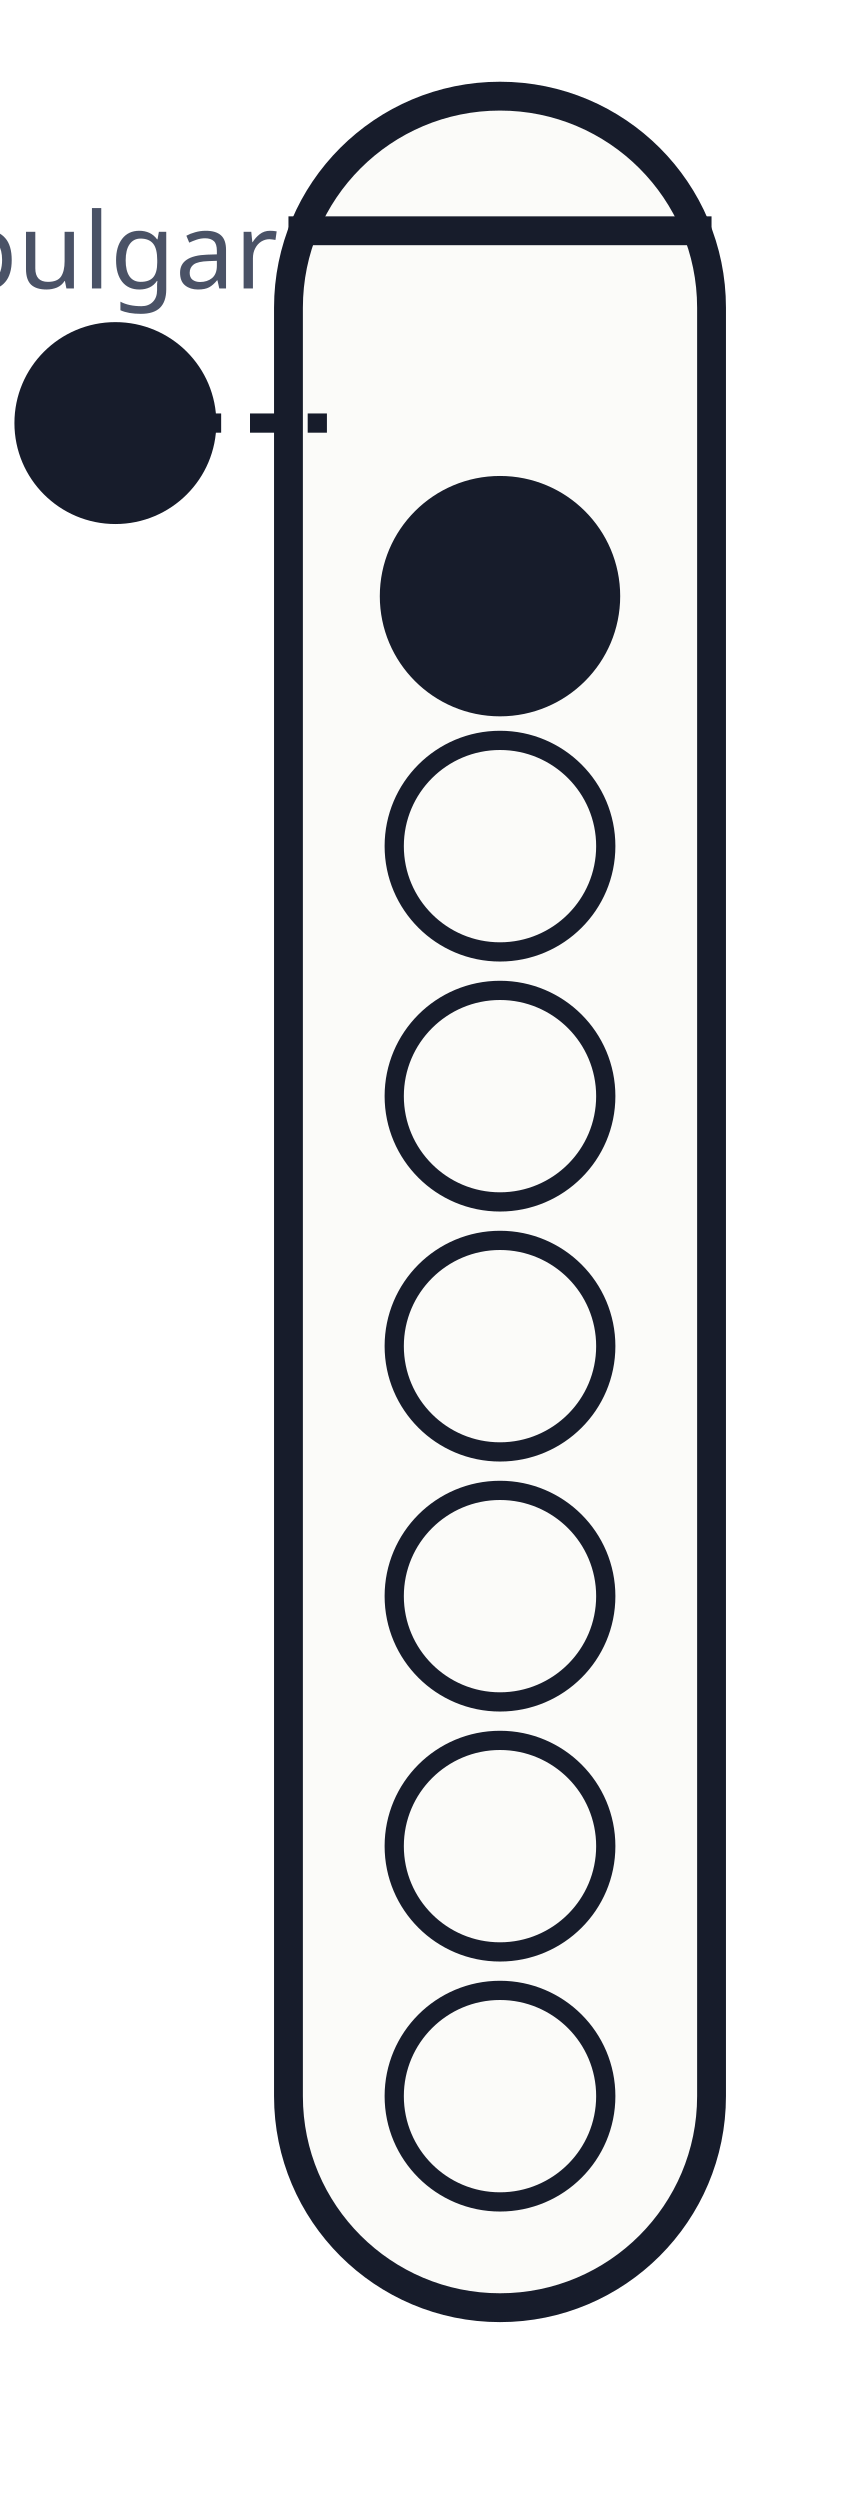
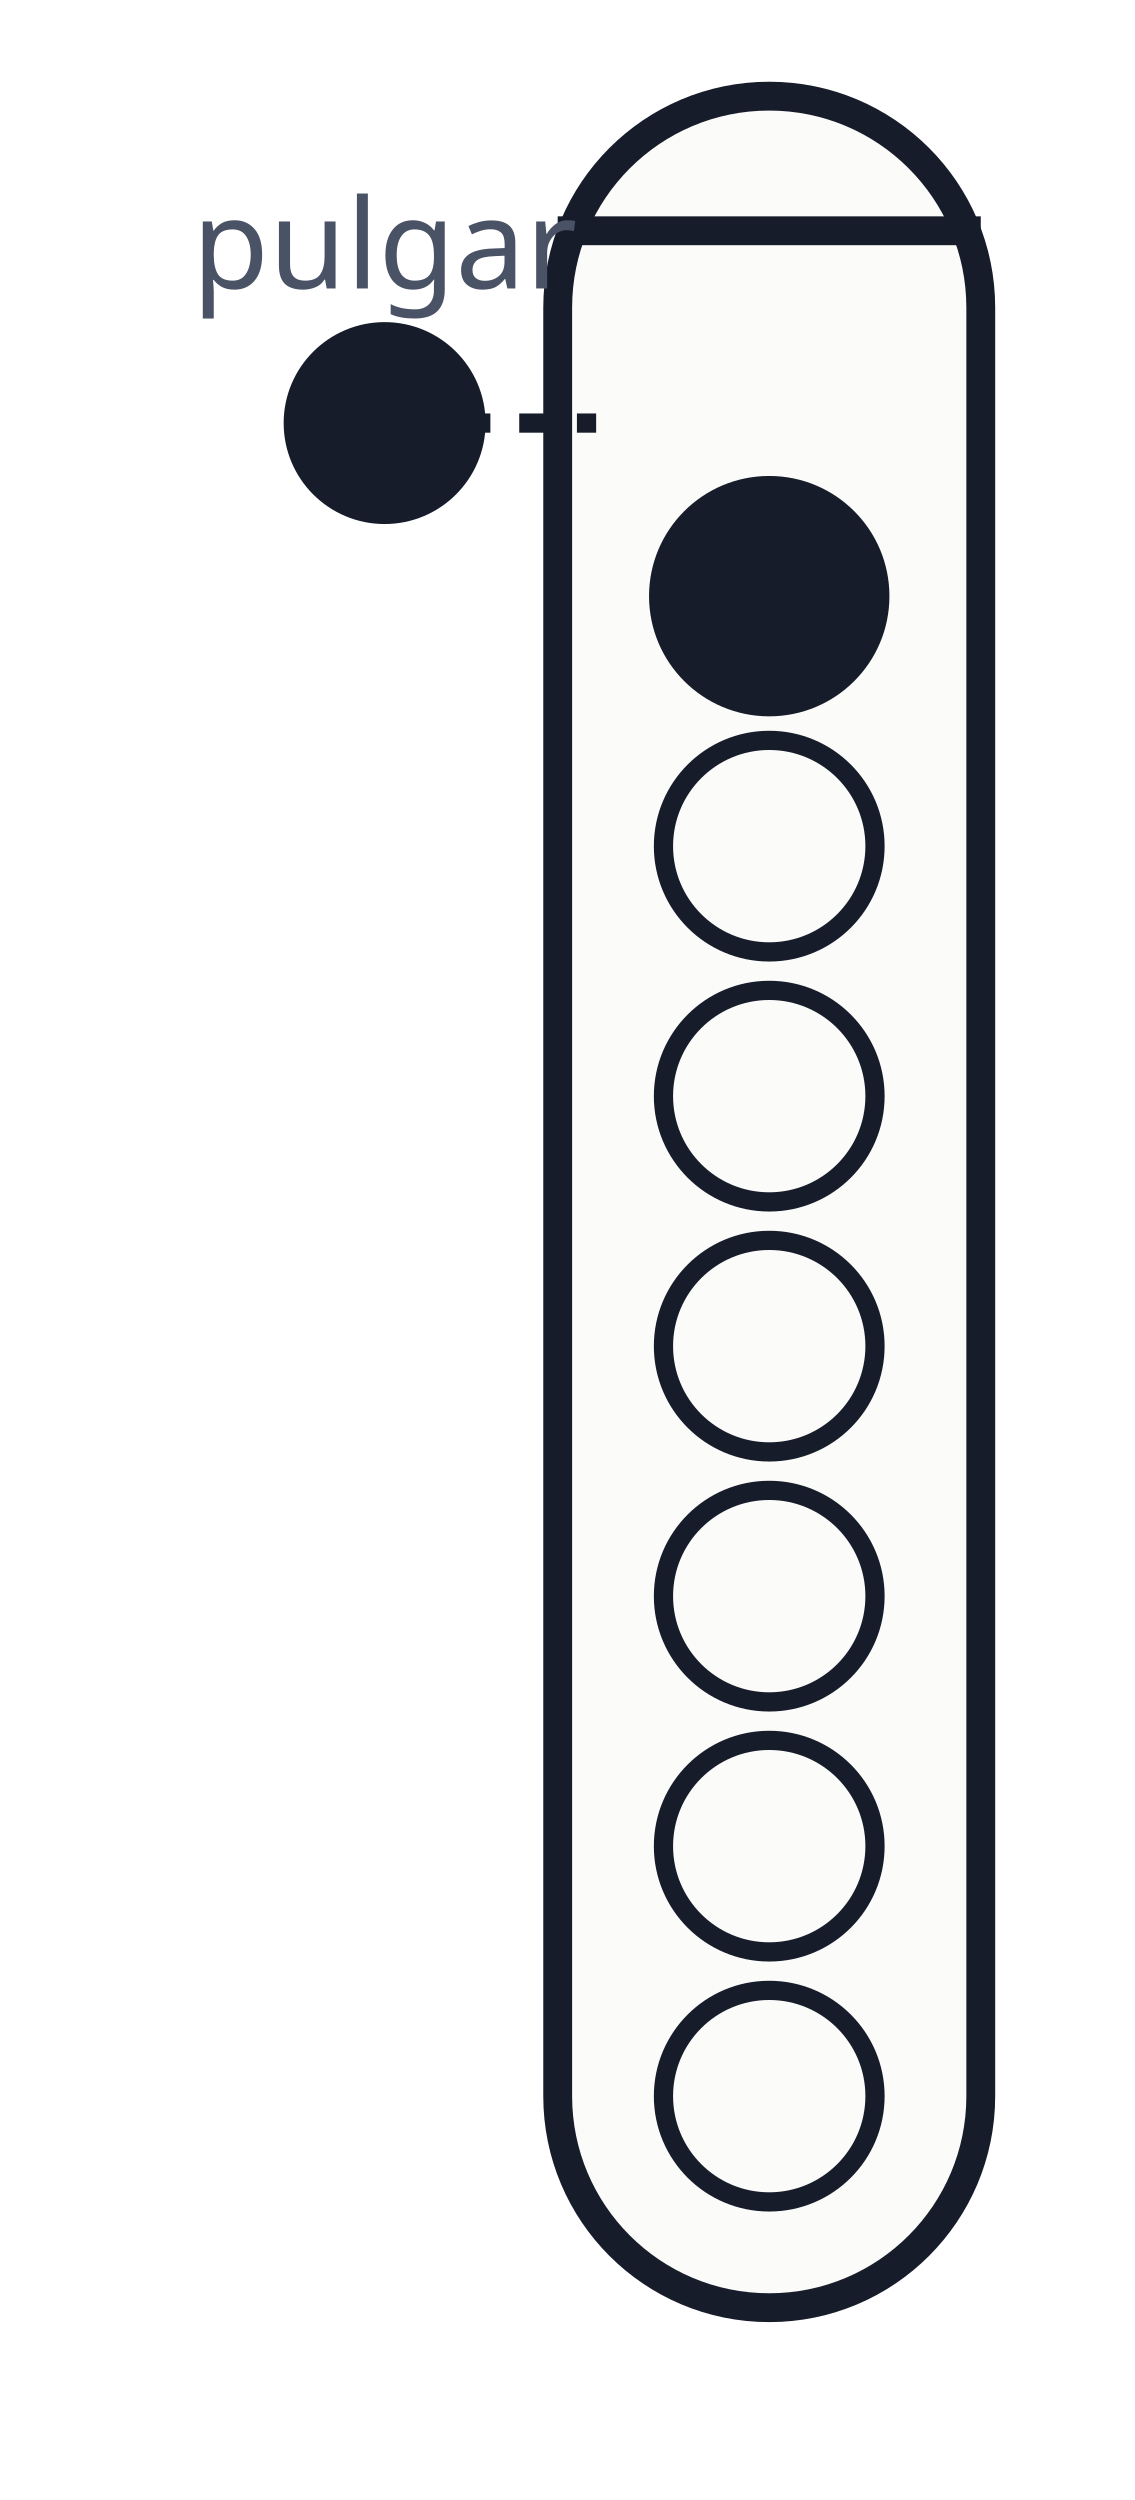
- <svg xmlns="http://www.w3.org/2000/svg" viewBox="0 0 90 260" role="img" aria-label="Digitación de si en flauta dulce soprano">
+ <svg xmlns="http://www.w3.org/2000/svg" viewBox="-28 0 118 260" role="img" aria-label="Digitación de si en flauta dulce soprano">
  <rect x="30" y="10" width="44" height="230" rx="22" fill="#fbfbf9" stroke="#171c2b" stroke-width="3" />
  <path d="M30 24 h44" stroke="#171c2b" stroke-width="3" />
  <line x1="20" y1="44" x2="34" y2="44" stroke="#171c2b" stroke-width="2" stroke-dasharray="3 3" />
  <circle cx="12" cy="44" r="9" fill="#171c2b" stroke="#171c2b" stroke-width="3" />
-   <text x="12" y="30" text-anchor="middle" font-size="11" font-family="system-ui, sans-serif" fill="#4a5266">pulgar</text>
+   <text x="12" y="30" text-anchor="middle" font-size="13" font-family="system-ui, sans-serif" fill="#4a5266">pulgar</text>
  <circle cx="52" cy="62" r="11" fill="#171c2b" stroke="#171c2b" stroke-width="3" />
  <circle cx="52" cy="88" r="11" fill="none" stroke="#171c2b" stroke-width="2" />
  <circle cx="52" cy="114" r="11" fill="none" stroke="#171c2b" stroke-width="2" />
  <circle cx="52" cy="140" r="11" fill="none" stroke="#171c2b" stroke-width="2" />
  <circle cx="52" cy="166" r="11" fill="none" stroke="#171c2b" stroke-width="2" />
  <circle cx="52" cy="192" r="11" fill="none" stroke="#171c2b" stroke-width="2" />
  <circle cx="52" cy="218" r="11" fill="none" stroke="#171c2b" stroke-width="2" />
</svg>
